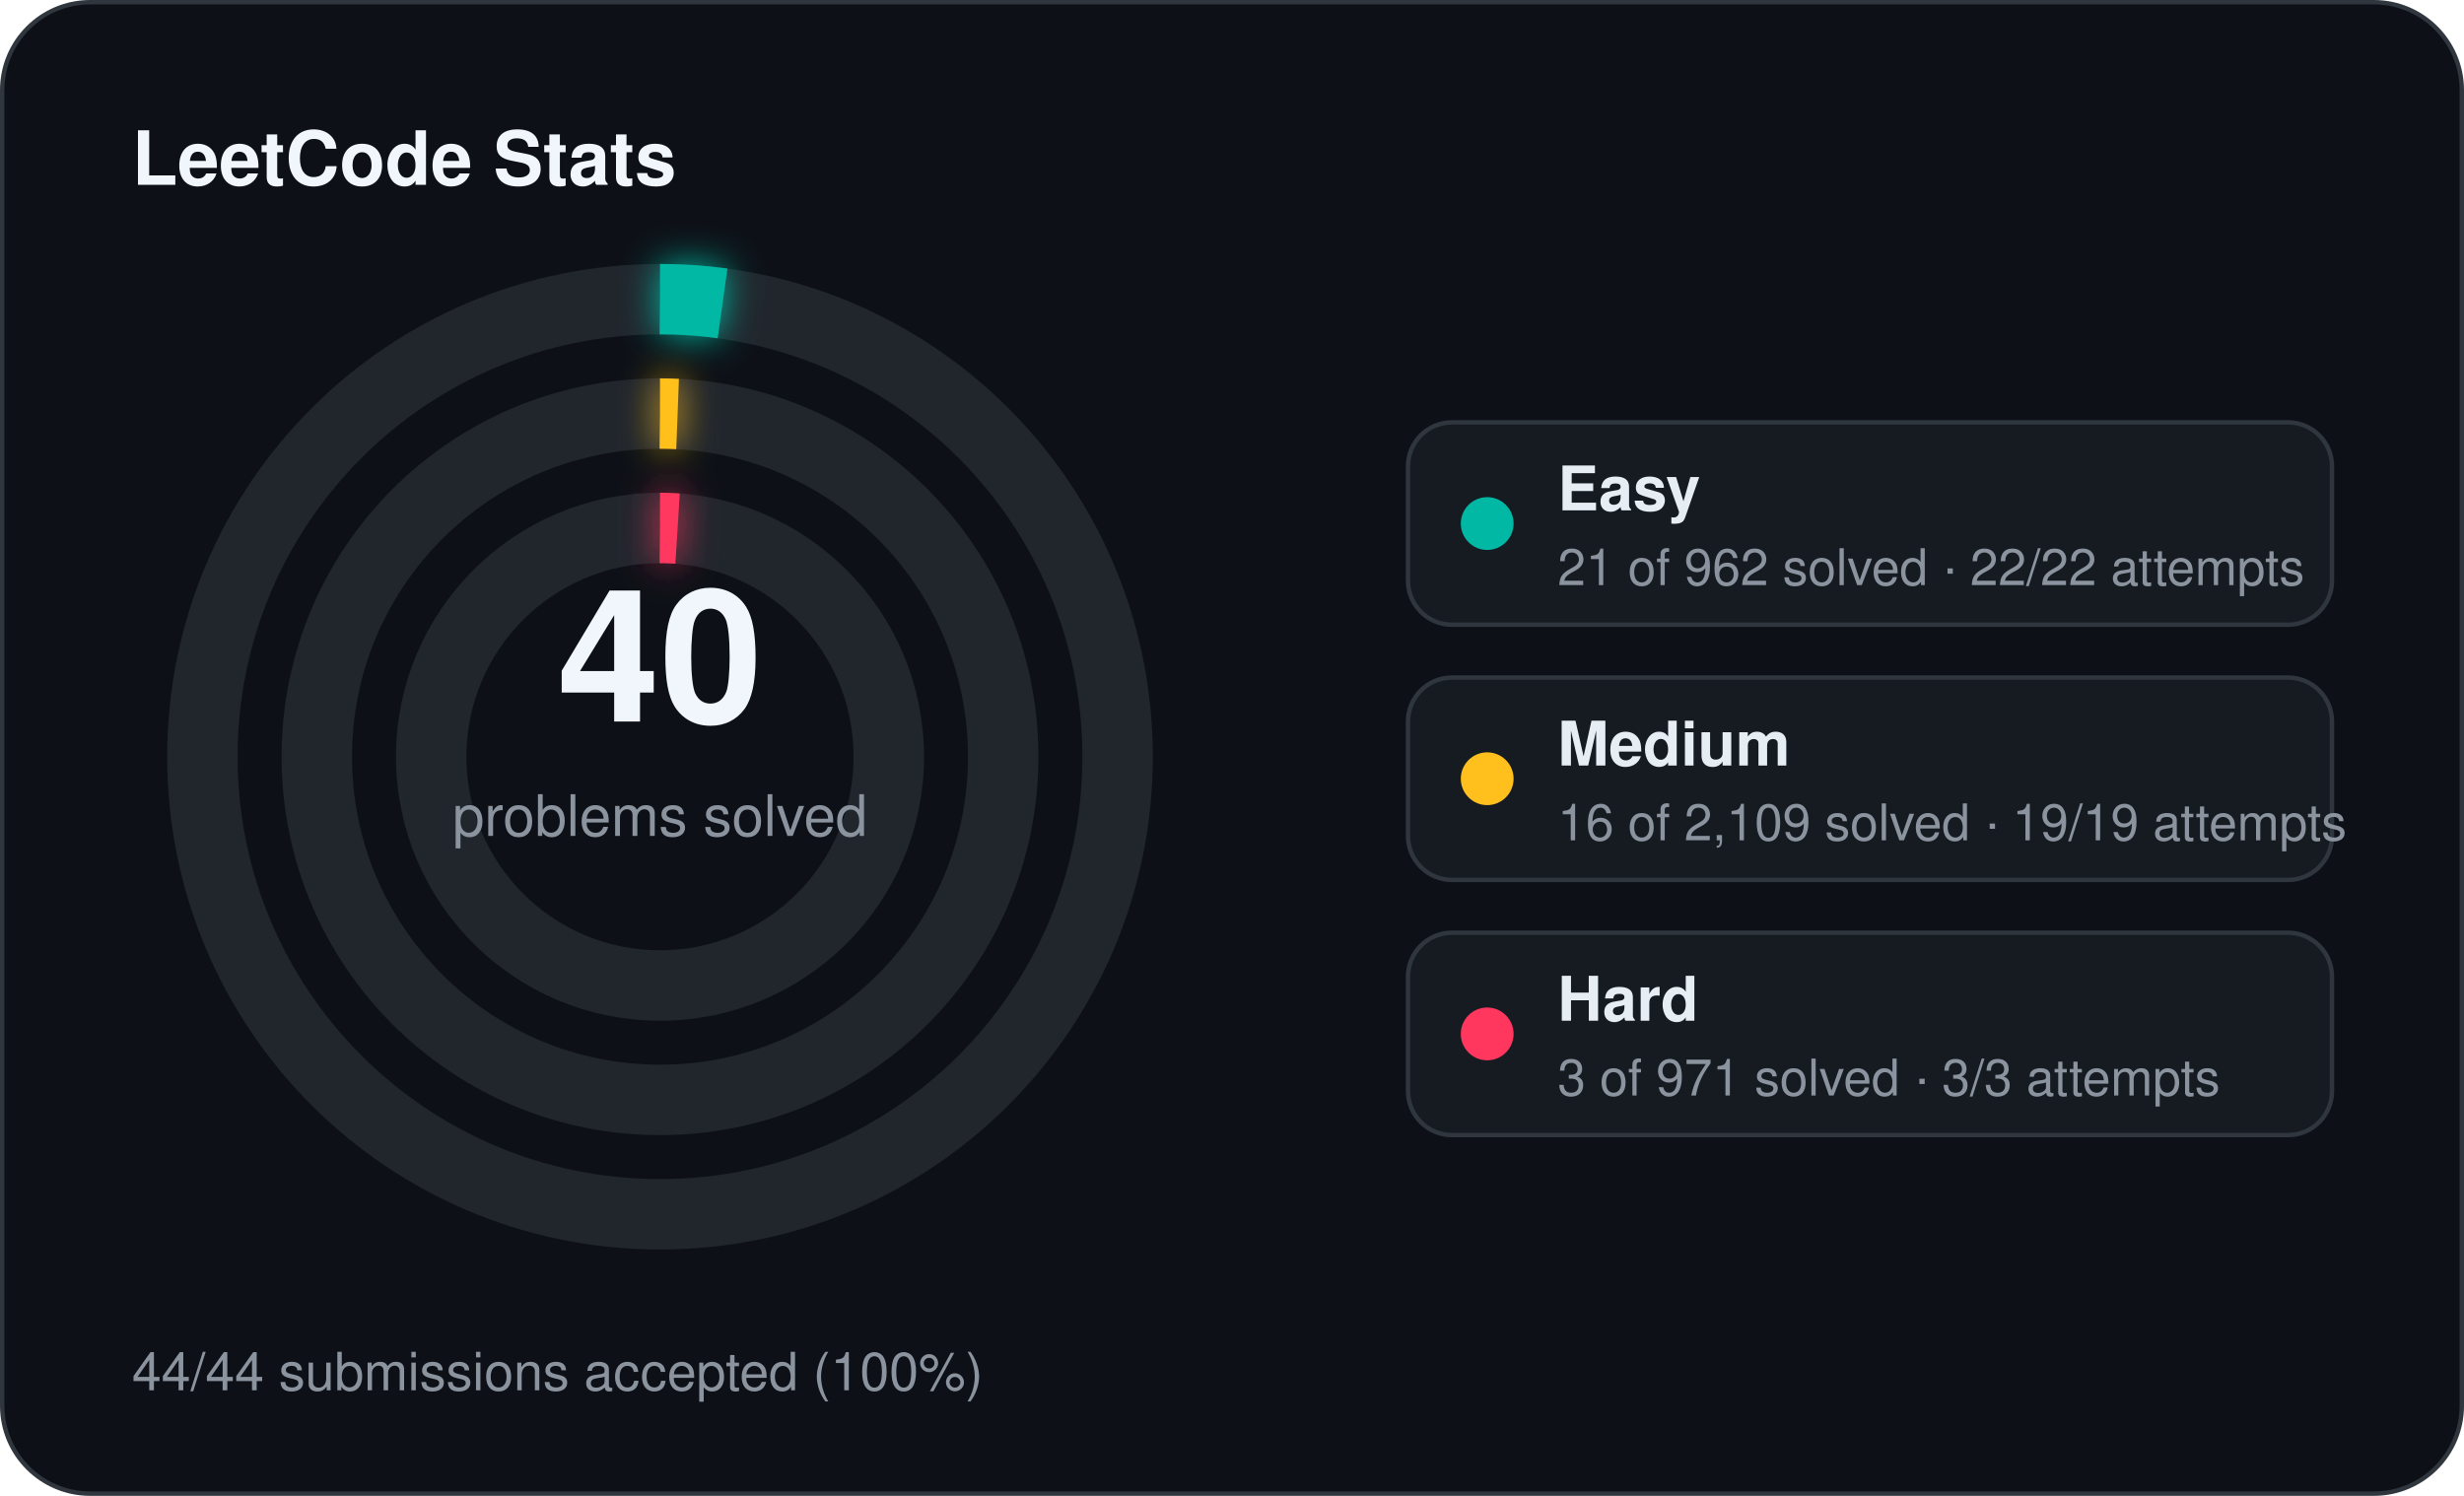
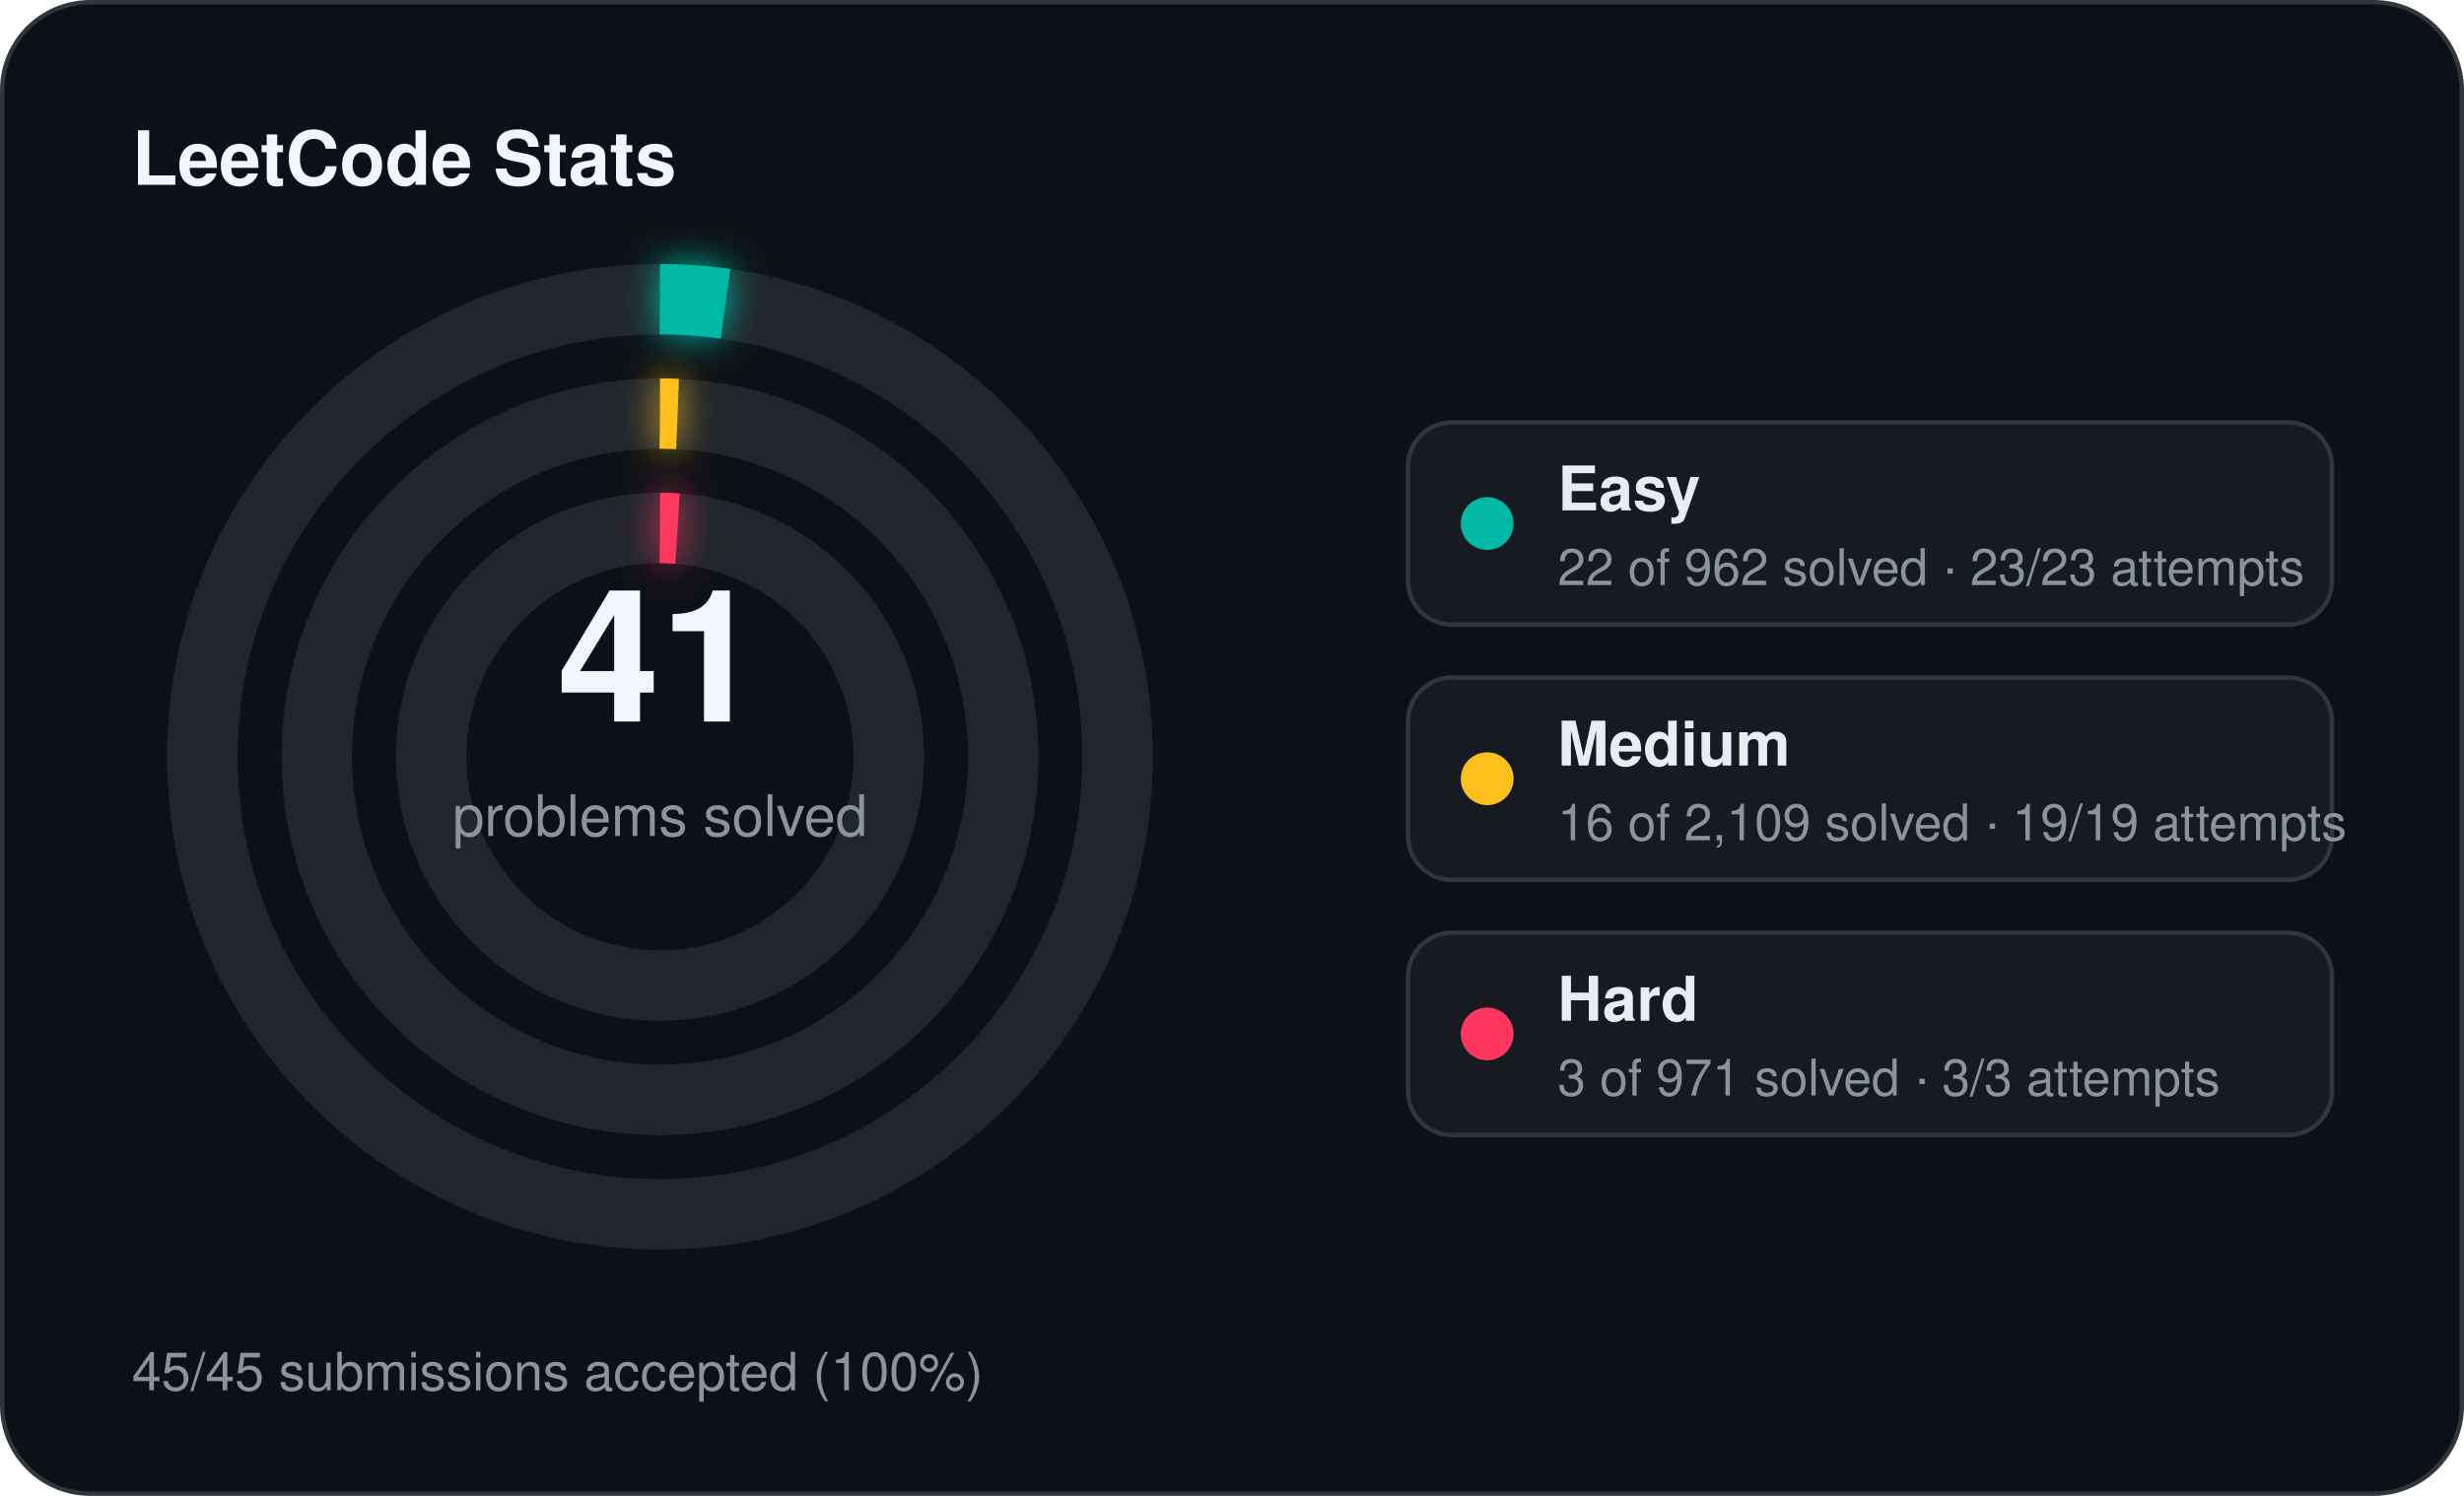
<svg xmlns="http://www.w3.org/2000/svg" width="560" height="340" viewBox="0 0 560 340">
  <defs>
    <filter id="stats-glow" x="-60%" y="-60%" width="220%" height="220%">
      <feGaussianBlur stdDeviation="4" result="blur" />
      <feMerge>
        <feMergeNode in="blur" />
        <feMergeNode in="SourceGraphic" />
      </feMerge>
    </filter>
  </defs>
  <rect x="0.5" y="0.5" width="559" height="339" rx="20" fill="#0d1117" stroke="#30363d" stroke-width="1" />
  <text x="30" y="42" fill="#f0f6fc" font-family="Segoe UI, Helvetica, Arial, sans-serif" font-size="17" font-weight="700">LeetCode Stats</text>
  <circle cx="150" cy="172" r="104" fill="none" stroke="#21262d" stroke-width="16" />
-   <circle cx="150" cy="172" r="104" fill="none" stroke="#00b8a3" stroke-width="16" stroke-linecap="butt" stroke-dasharray="14.26 653.45" transform="rotate(-90 150 172)" filter="url(#stats-glow)" />
+   <circle cx="150" cy="172" r="104" fill="none" stroke="#00b8a3" stroke-width="16" stroke-linecap="butt" stroke-dasharray="14.94 653.45" transform="rotate(-90 150 172)" filter="url(#stats-glow)" />
  <circle cx="150" cy="172" r="78" fill="none" stroke="#21262d" stroke-width="16" />
  <circle cx="150" cy="172" r="78" fill="none" stroke="#ffc01e" stroke-width="16" stroke-linecap="butt" stroke-dasharray="4.00 490.09" transform="rotate(-90 150 172)" filter="url(#stats-glow)" />
  <circle cx="150" cy="172" r="52" fill="none" stroke="#21262d" stroke-width="16" />
  <circle cx="150" cy="172" r="52" fill="none" stroke="#ff375f" stroke-width="16" stroke-linecap="butt" stroke-dasharray="4.00 326.73" transform="rotate(-90 150 172)" filter="url(#stats-glow)" />
-   <text x="150" y="164" text-anchor="middle" fill="#f0f6fc" font-family="Segoe UI, Helvetica, Arial, sans-serif" font-size="42" font-weight="700">40</text>
+   <text x="150" y="164" text-anchor="middle" fill="#f0f6fc" font-family="Segoe UI, Helvetica, Arial, sans-serif" font-size="42" font-weight="700">41</text>
  <text x="150" y="190" text-anchor="middle" fill="#8b949e" font-family="Segoe UI, Helvetica, Arial, sans-serif" font-size="13">problems solved</text>
  <rect x="320" y="96" width="210" height="46" rx="10" fill="#161b22" stroke="#30363d" stroke-width="1" />
  <circle cx="338" cy="119" r="6" fill="#00b8a3" />
  <text x="354" y="116" fill="#e6edf3" font-family="Segoe UI, Helvetica, Arial, sans-serif" font-size="14" font-weight="600">Easy</text>
-   <text x="354" y="133" fill="#8b949e" font-family="Segoe UI, Helvetica, Arial, sans-serif" font-size="11.5">21 of 962 solved · 22/22 attempts</text>
+   <text x="354" y="133" fill="#8b949e" font-family="Segoe UI, Helvetica, Arial, sans-serif" font-size="11.5">22 of 962 solved · 23/23 attempts</text>
  <rect x="320" y="154" width="210" height="46" rx="10" fill="#161b22" stroke="#30363d" stroke-width="1" />
  <circle cx="338" cy="177" r="6" fill="#ffc01e" />
  <text x="354" y="174" fill="#e6edf3" font-family="Segoe UI, Helvetica, Arial, sans-serif" font-size="14" font-weight="600">Medium</text>
  <text x="354" y="191" fill="#8b949e" font-family="Segoe UI, Helvetica, Arial, sans-serif" font-size="11.5">16 of 2,109 solved · 19/19 attempts</text>
  <rect x="320" y="212" width="210" height="46" rx="10" fill="#161b22" stroke="#30363d" stroke-width="1" />
  <circle cx="338" cy="235" r="6" fill="#ff375f" />
  <text x="354" y="232" fill="#e6edf3" font-family="Segoe UI, Helvetica, Arial, sans-serif" font-size="14" font-weight="600">Hard</text>
  <text x="354" y="249" fill="#8b949e" font-family="Segoe UI, Helvetica, Arial, sans-serif" font-size="11.5">3 of 971 solved · 3/3 attempts</text>
-   <text x="30" y="316" fill="#8b949e" font-family="Segoe UI, Helvetica, Arial, sans-serif" font-size="12">44/44 submissions accepted (100%)</text>
+   <text x="30" y="316" fill="#8b949e" font-family="Segoe UI, Helvetica, Arial, sans-serif" font-size="12">45/45 submissions accepted (100%)</text>
</svg>
